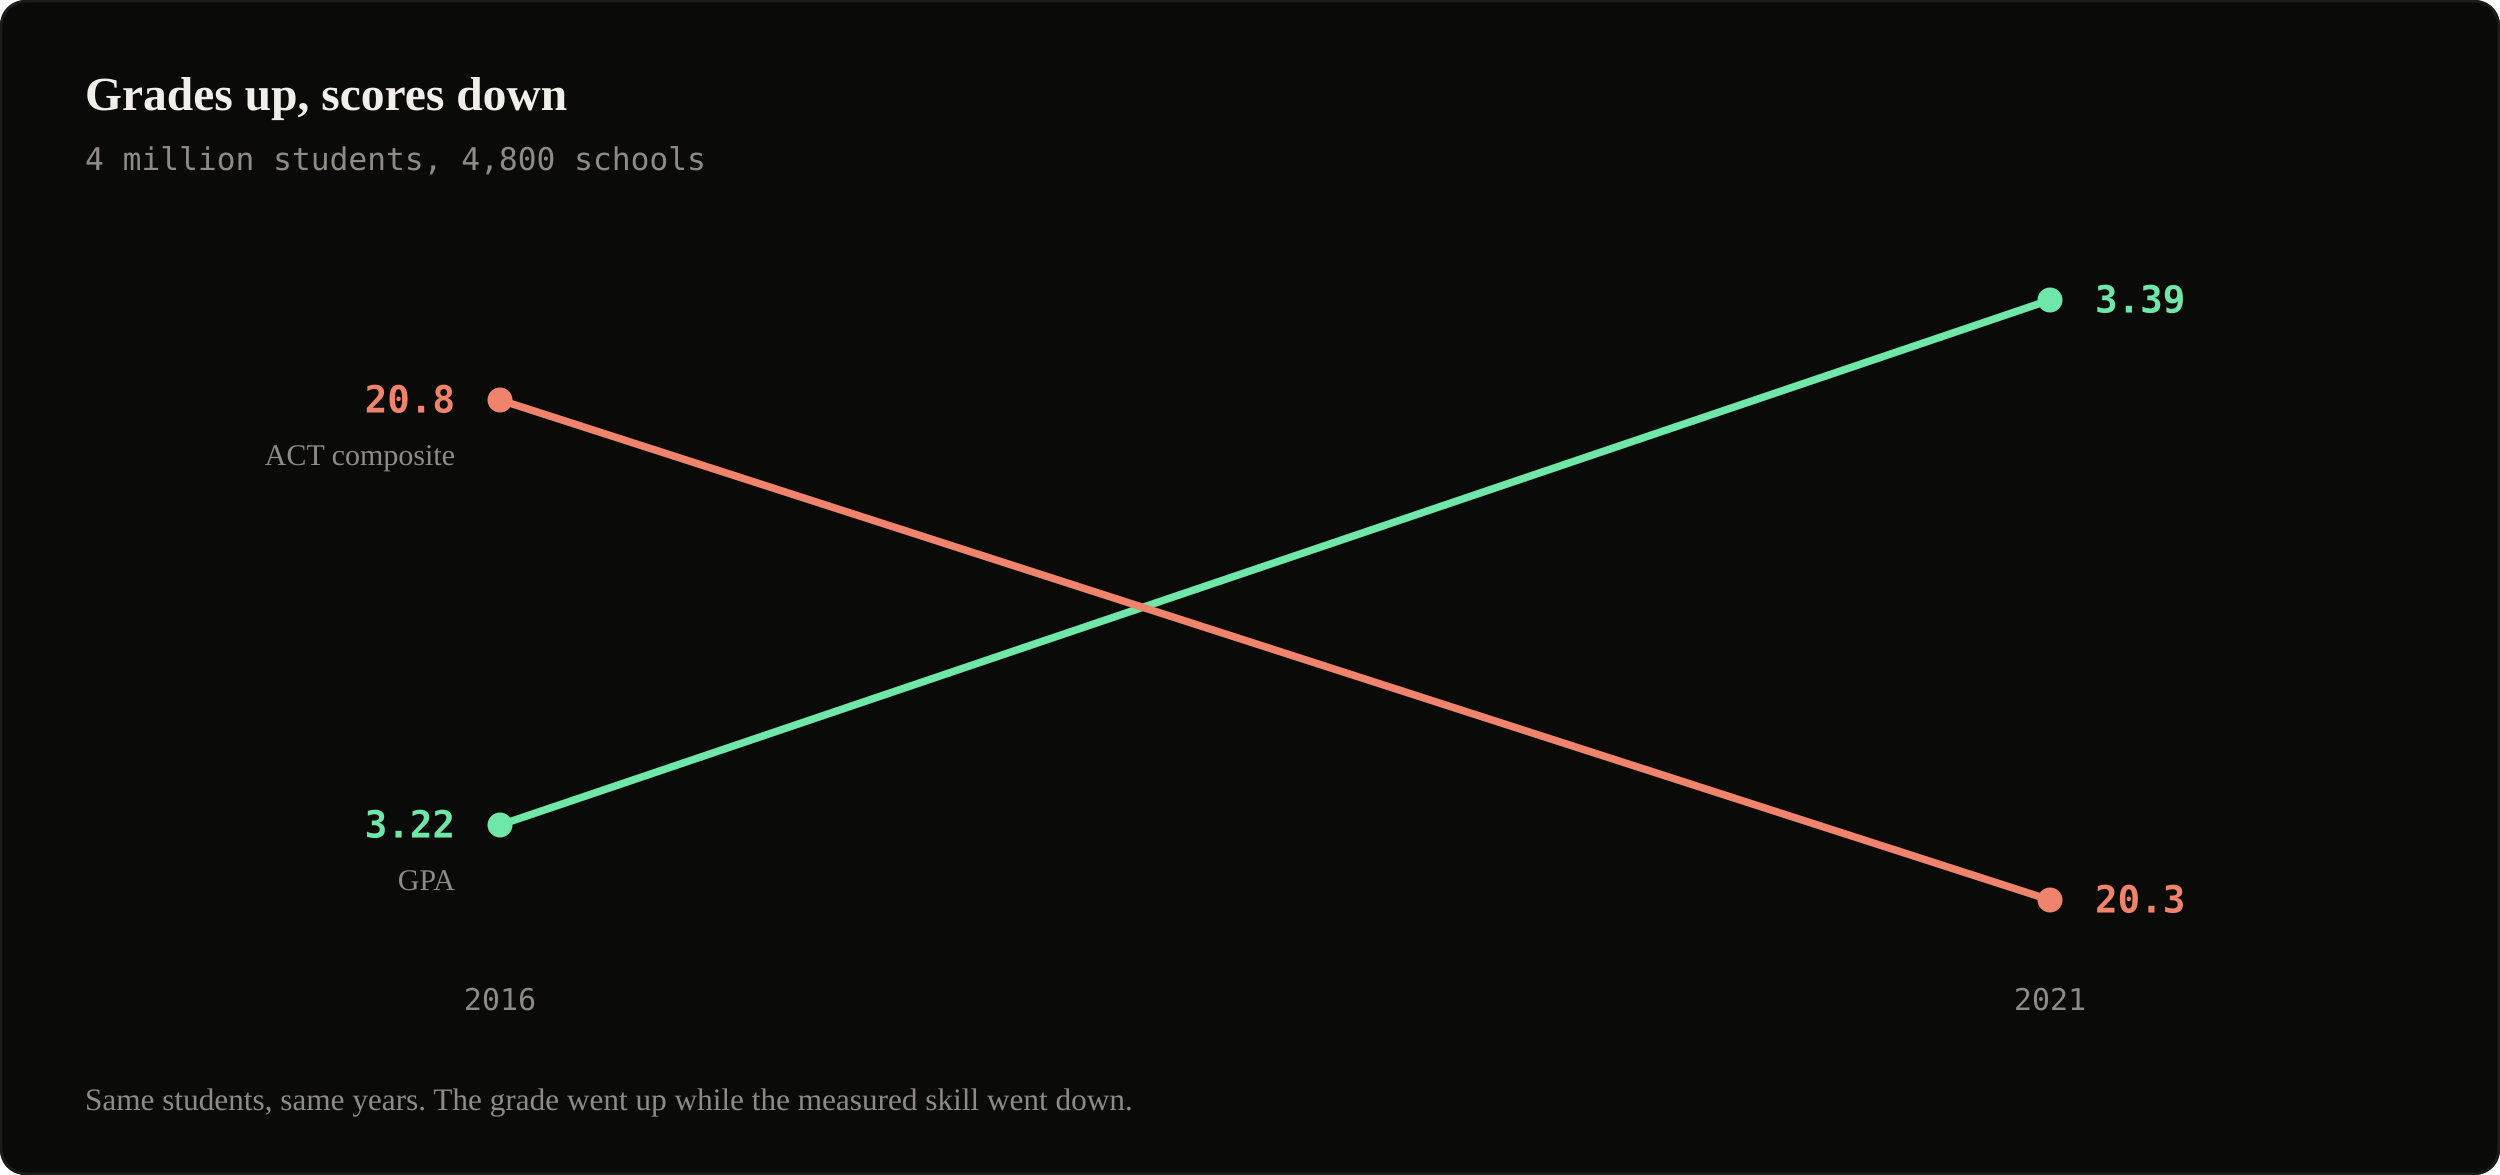
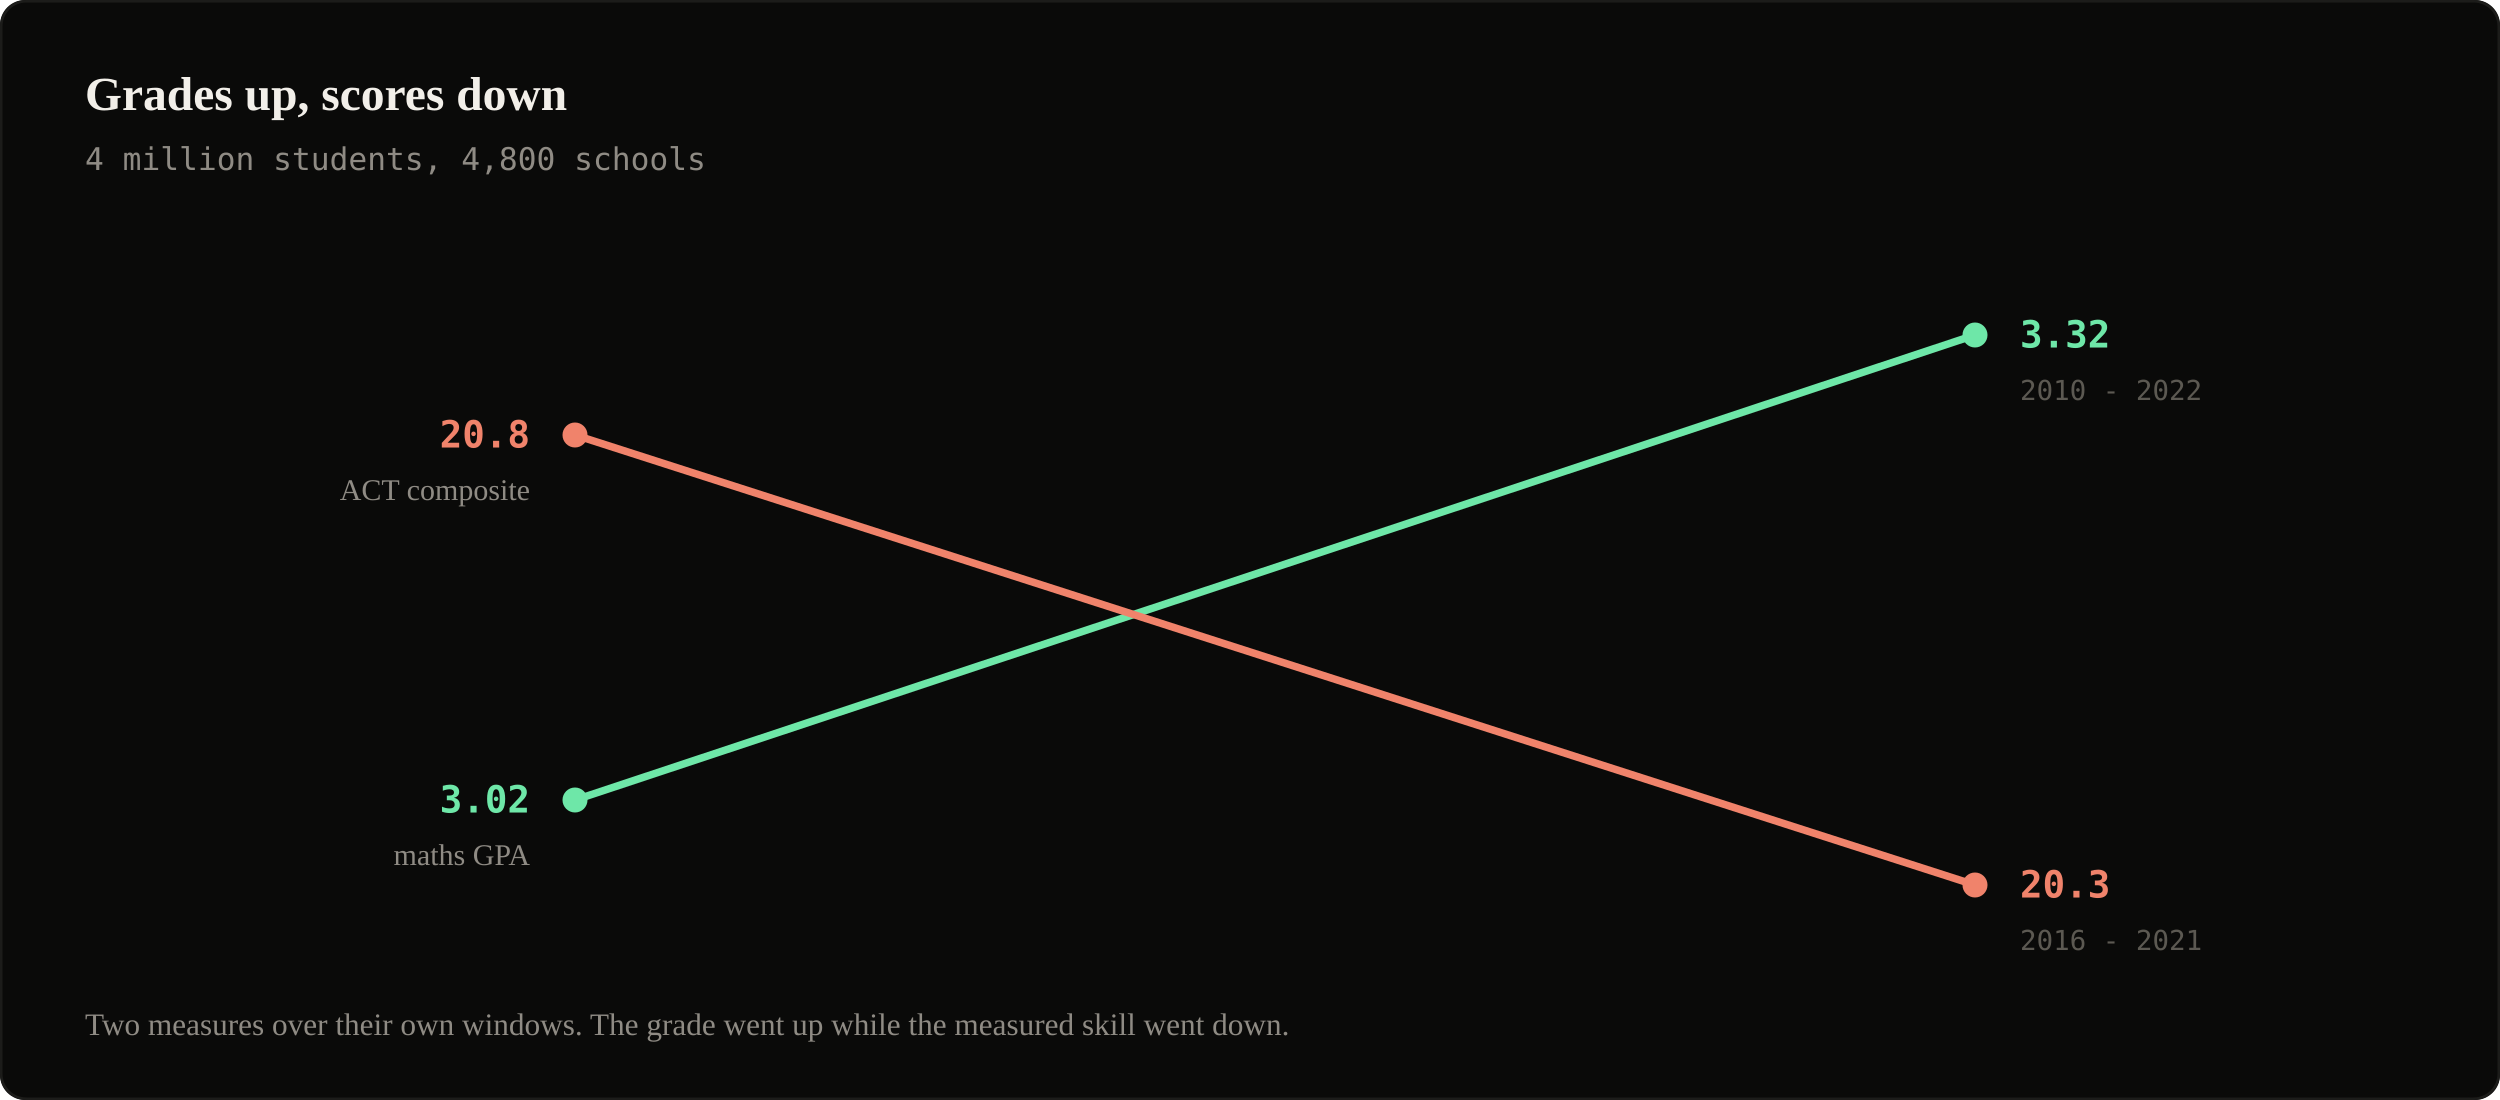
- <svg xmlns="http://www.w3.org/2000/svg" viewBox="0 0 1000 470" width="1000" height="470" role="img" aria-label="Grades up, scores down. 4 million students, 4,800 schools">
-   <rect width="1000" height="470" rx="10" fill="#0a0a09" />
-   <rect x="0.5" y="0.5" width="999" height="469" rx="10" fill="none" stroke="#1c1c1a" />
+ <svg xmlns="http://www.w3.org/2000/svg" viewBox="0 0 1000 440" width="1000" height="440" role="img" aria-label="Grades up, scores down. 4 million students, 4,800 schools">
+   <rect width="1000" height="440" rx="10" fill="#0a0a09" />
+   <rect x="0.5" y="0.5" width="999" height="439" rx="10" fill="none" stroke="#1c1c1a" />
  <text x="34.0" y="44.0" font-family="Georgia,'Times New Roman',serif" font-size="19" fill="#f2efe9" text-anchor="start" font-weight="bold" opacity="1">Grades up, scores down</text>
  <text x="34.0" y="68.0" font-family="ui-monospace,SFMono-Regular,Menlo,Consolas,monospace" font-size="12.5" fill="#8f8b84" text-anchor="start" font-weight="normal" opacity="1">4 million students, 4,800 schools</text>
-   <polyline points="200.0,330.0 820.0,120.0" fill="none" stroke="#6ee7a8" stroke-width="3" stroke-linecap="round" stroke-linejoin="round" />
-   <circle cx="200.0" cy="330.0" r="5" fill="#6ee7a8" />
-   <circle cx="820.0" cy="120.0" r="5" fill="#6ee7a8" />
-   <text x="182.0" y="335.0" font-family="ui-monospace,SFMono-Regular,Menlo,Consolas,monospace" font-size="15" fill="#6ee7a8" text-anchor="end" font-weight="bold" opacity="1">3.22</text>
-   <text x="838.0" y="125.0" font-family="ui-monospace,SFMono-Regular,Menlo,Consolas,monospace" font-size="15" fill="#6ee7a8" text-anchor="start" font-weight="bold" opacity="1">3.39</text>
-   <text x="182.0" y="356.0" font-family="Georgia,'Times New Roman',serif" font-size="12" fill="#8f8b84" text-anchor="end" font-weight="normal" opacity="1">GPA</text>
-   <polyline points="200.0,160.0 820.0,360.0" fill="none" stroke="#f0836b" stroke-width="3" stroke-linecap="round" stroke-linejoin="round" />
-   <circle cx="200.0" cy="160.0" r="5" fill="#f0836b" />
-   <circle cx="820.0" cy="360.0" r="5" fill="#f0836b" />
-   <text x="182.0" y="165.0" font-family="ui-monospace,SFMono-Regular,Menlo,Consolas,monospace" font-size="15" fill="#f0836b" text-anchor="end" font-weight="bold" opacity="1">20.8</text>
-   <text x="838.0" y="365.0" font-family="ui-monospace,SFMono-Regular,Menlo,Consolas,monospace" font-size="15" fill="#f0836b" text-anchor="start" font-weight="bold" opacity="1">20.3</text>
-   <text x="182.0" y="186.0" font-family="Georgia,'Times New Roman',serif" font-size="12" fill="#8f8b84" text-anchor="end" font-weight="normal" opacity="1">ACT composite</text>
-   <text x="200.0" y="404.0" font-family="ui-monospace,SFMono-Regular,Menlo,Consolas,monospace" font-size="12" fill="#8f8b84" text-anchor="middle" font-weight="normal" opacity="1">2016</text>
-   <text x="820.0" y="404.0" font-family="ui-monospace,SFMono-Regular,Menlo,Consolas,monospace" font-size="12" fill="#8f8b84" text-anchor="middle" font-weight="normal" opacity="1">2021</text>
-   <text x="34.0" y="444.0" font-family="Georgia,'Times New Roman',serif" font-size="12.5" fill="#8f8b84" text-anchor="start" font-weight="normal" opacity="1">Same students, same years. The grade went up while the measured skill went down.</text>
+   <polyline points="230.0,320.0 790.0,134.0" fill="none" stroke="#6ee7a8" stroke-width="3" stroke-linecap="round" stroke-linejoin="round" />
+   <circle cx="230.0" cy="320.0" r="5" fill="#6ee7a8" />
+   <circle cx="790.0" cy="134.0" r="5" fill="#6ee7a8" />
+   <text x="212.0" y="325.0" font-family="ui-monospace,SFMono-Regular,Menlo,Consolas,monospace" font-size="15" fill="#6ee7a8" text-anchor="end" font-weight="bold" opacity="1">3.02</text>
+   <text x="808.0" y="139.0" font-family="ui-monospace,SFMono-Regular,Menlo,Consolas,monospace" font-size="15" fill="#6ee7a8" text-anchor="start" font-weight="bold" opacity="1">3.32</text>
+   <text x="212.0" y="346.0" font-family="Georgia,'Times New Roman',serif" font-size="12" fill="#8f8b84" text-anchor="end" font-weight="normal" opacity="1">maths GPA</text>
+   <text x="808.0" y="160.0" font-family="ui-monospace,SFMono-Regular,Menlo,Consolas,monospace" font-size="11" fill="#5c5952" text-anchor="start" font-weight="normal" opacity="1">2010 - 2022</text>
+   <polyline points="230.0,174.0 790.0,354.0" fill="none" stroke="#f0836b" stroke-width="3" stroke-linecap="round" stroke-linejoin="round" />
+   <circle cx="230.0" cy="174.0" r="5" fill="#f0836b" />
+   <circle cx="790.0" cy="354.0" r="5" fill="#f0836b" />
+   <text x="212.0" y="179.0" font-family="ui-monospace,SFMono-Regular,Menlo,Consolas,monospace" font-size="15" fill="#f0836b" text-anchor="end" font-weight="bold" opacity="1">20.8</text>
+   <text x="808.0" y="359.0" font-family="ui-monospace,SFMono-Regular,Menlo,Consolas,monospace" font-size="15" fill="#f0836b" text-anchor="start" font-weight="bold" opacity="1">20.3</text>
+   <text x="212.0" y="200.0" font-family="Georgia,'Times New Roman',serif" font-size="12" fill="#8f8b84" text-anchor="end" font-weight="normal" opacity="1">ACT composite</text>
+   <text x="808.0" y="380.0" font-family="ui-monospace,SFMono-Regular,Menlo,Consolas,monospace" font-size="11" fill="#5c5952" text-anchor="start" font-weight="normal" opacity="1">2016 - 2021</text>
+   <text x="34.0" y="414.0" font-family="Georgia,'Times New Roman',serif" font-size="12.5" fill="#8f8b84" text-anchor="start" font-weight="normal" opacity="1">Two measures over their own windows. The grade went up while the measured skill went down.</text>
</svg>
